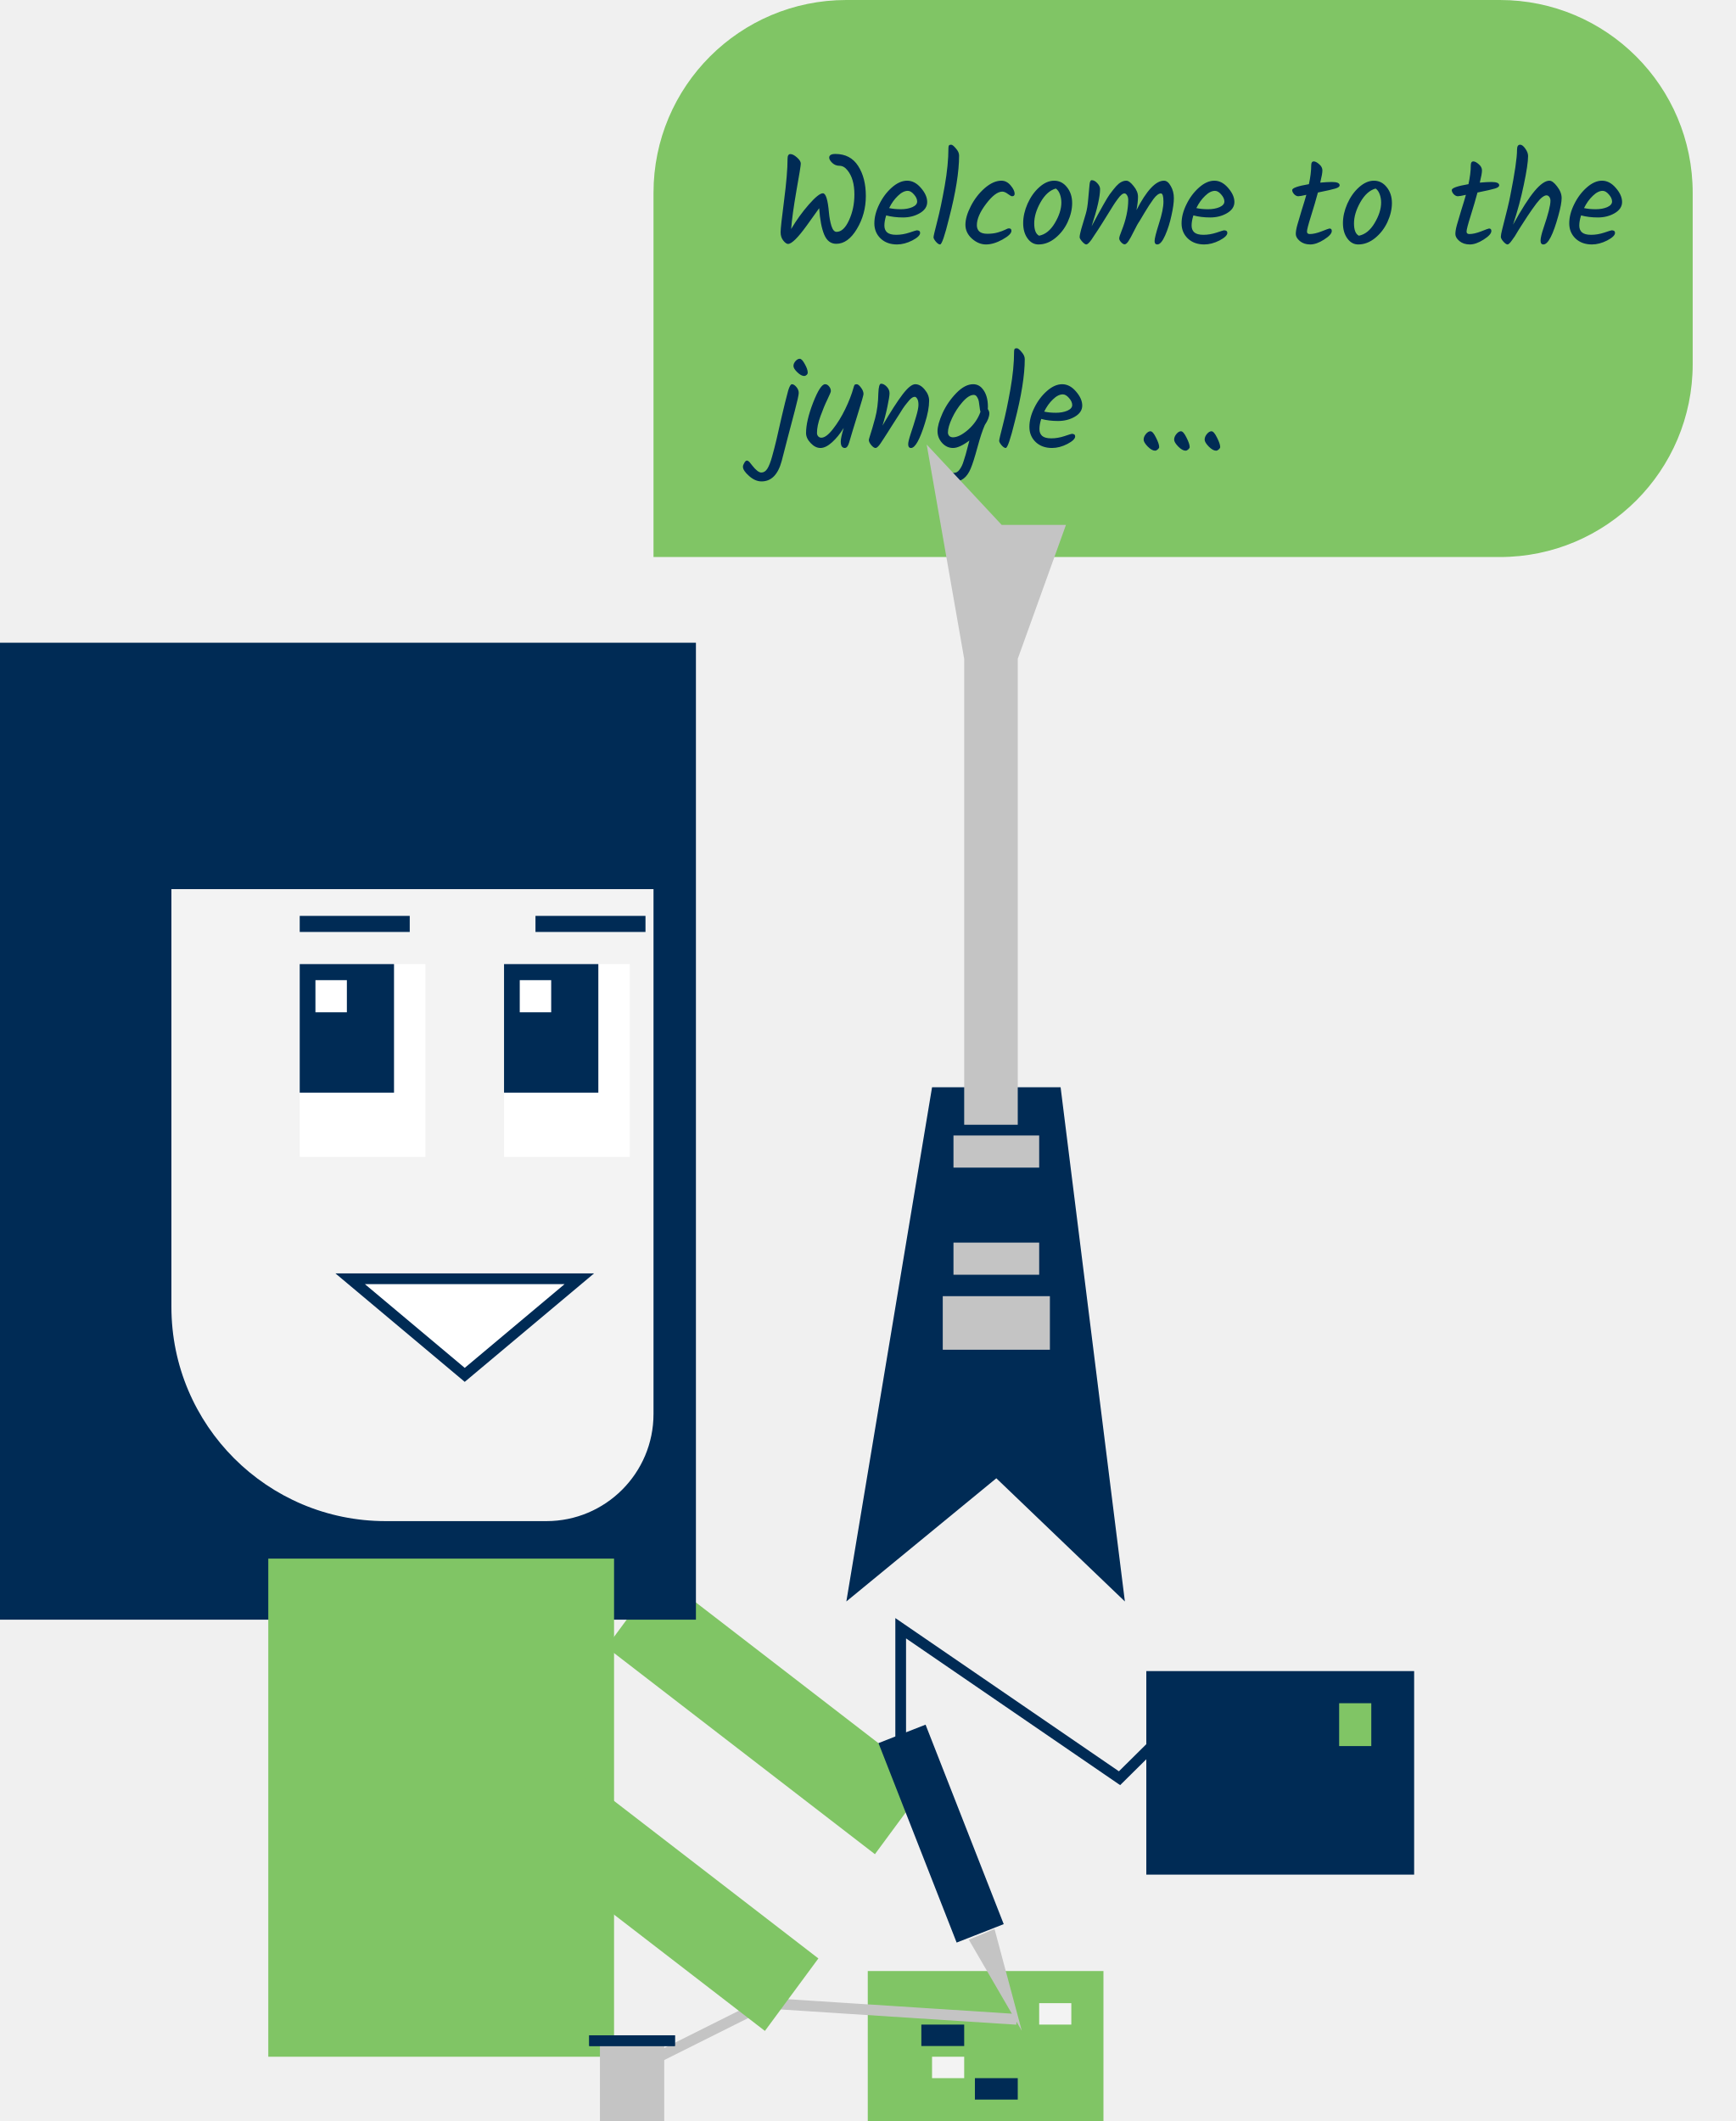
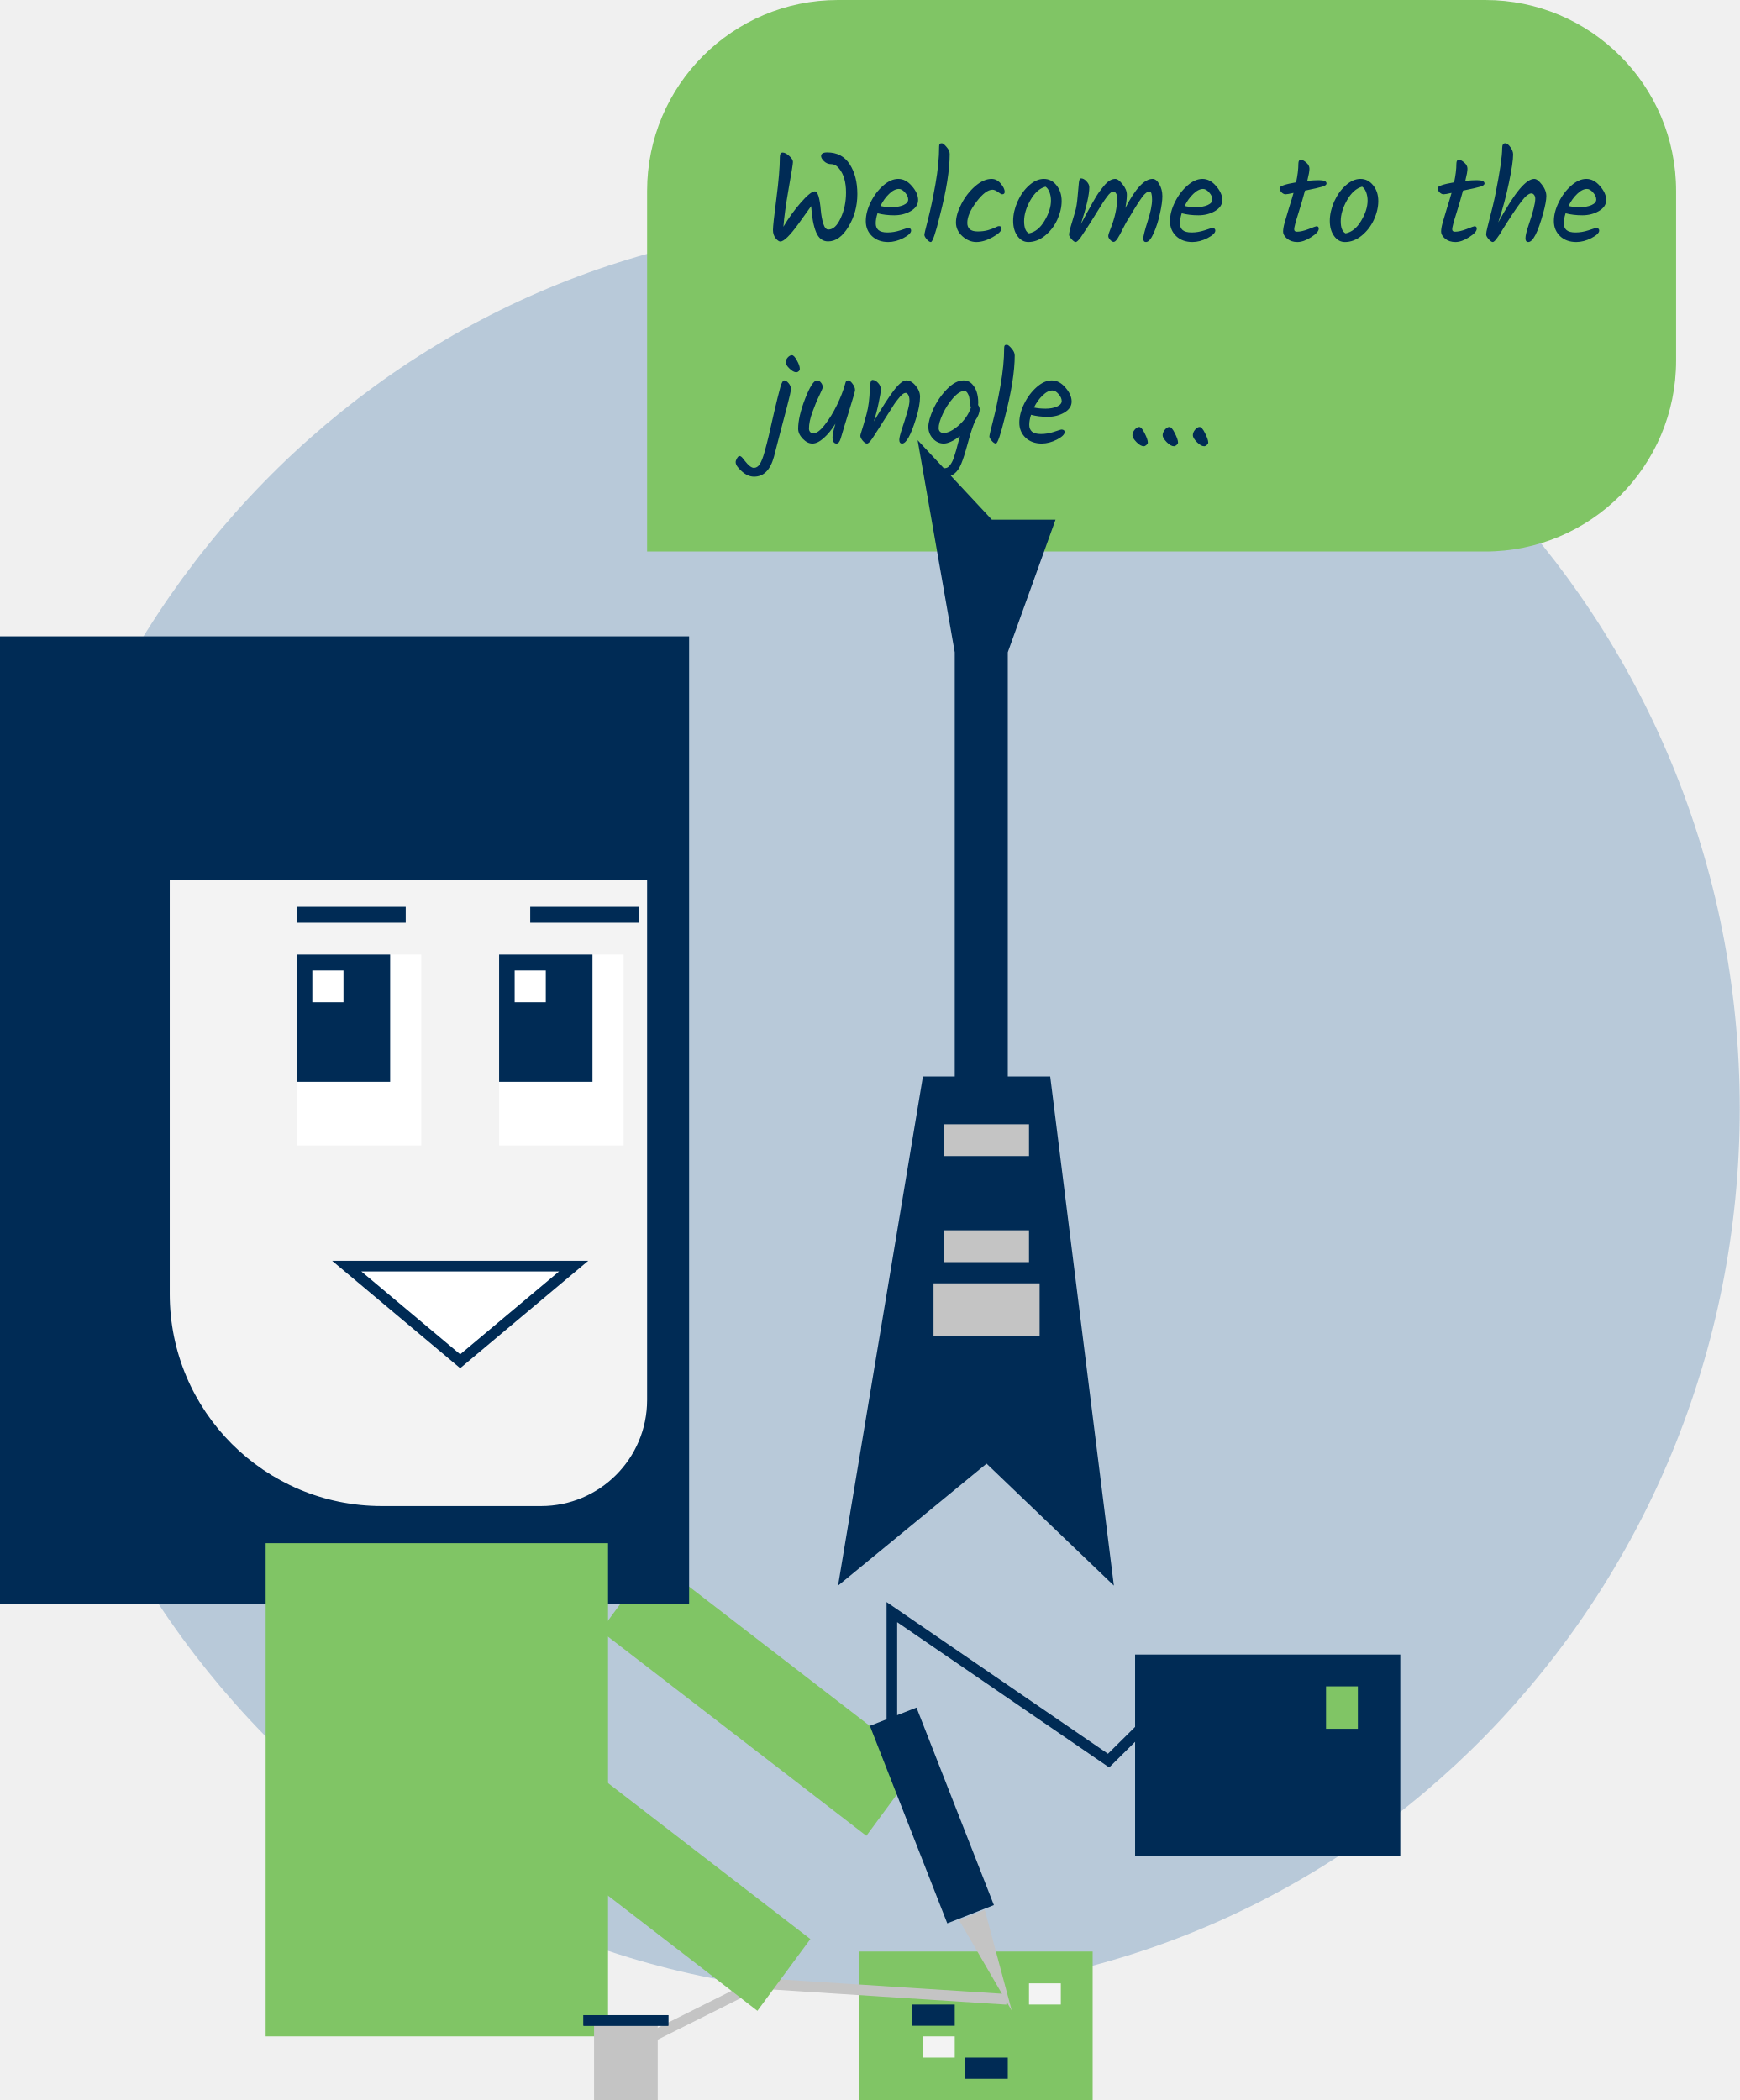
- <svg xmlns="http://www.w3.org/2000/svg" width="162" height="198" viewBox="0 0 162 198" fill="none">
+ <svg xmlns="http://www.w3.org/2000/svg" width="164" height="198" viewBox="0 0 164 198" fill="none">
+   <ellipse cx="82.5" cy="104.5" rx="81.5" ry="83.5" fill="#B8C9D9" />
  <path d="M158 18C158 8.059 149.941 0 140 0H79C69.059 0 61 8.059 61 18V52H140C149.941 52 158 43.941 158 34V18Z" fill="#80C565" />
  <path d="M77.976 14.372C78.912 14.372 79.62 14.744 80.1 15.488C80.58 16.232 80.82 17.168 80.82 18.296C80.82 19.424 80.54 20.452 79.98 21.38C79.428 22.3 78.788 22.76 78.06 22.76C77.548 22.76 77.172 22.472 76.932 21.896C76.692 21.32 76.536 20.5 76.464 19.436C76.128 19.908 75.744 20.444 75.312 21.044C74.48 22.196 73.896 22.772 73.56 22.772C73.432 22.772 73.284 22.668 73.116 22.46C72.948 22.252 72.864 21.992 72.864 21.68C72.864 21.36 72.972 20.372 73.188 18.716C73.404 17.052 73.512 15.756 73.512 14.828C73.512 14.532 73.6 14.384 73.776 14.384C73.952 14.384 74.156 14.488 74.388 14.696C74.628 14.904 74.748 15.096 74.748 15.272C74.748 15.44 74.612 16.284 74.34 17.804C74.076 19.324 73.912 20.516 73.848 21.38C74.336 20.556 74.884 19.796 75.492 19.1C76.108 18.396 76.548 18.044 76.812 18.044C77.084 18.044 77.272 18.644 77.376 19.844C77.416 20.292 77.492 20.704 77.604 21.08C77.724 21.456 77.884 21.644 78.084 21.644C78.532 21.644 78.92 21.284 79.248 20.564C79.584 19.836 79.752 19.032 79.752 18.152C79.752 17.176 79.536 16.424 79.104 15.896C78.88 15.616 78.632 15.476 78.36 15.476C78.096 15.476 77.868 15.384 77.676 15.2C77.492 15.016 77.4 14.856 77.4 14.72C77.4 14.488 77.592 14.372 77.976 14.372ZM86.547 18.86C86.547 19.284 86.315 19.632 85.851 19.904C85.395 20.168 84.875 20.3 84.291 20.3C83.715 20.3 83.191 20.236 82.719 20.108C82.607 20.46 82.551 20.776 82.551 21.056C82.551 21.328 82.635 21.54 82.803 21.692C82.979 21.844 83.263 21.92 83.655 21.92C84.055 21.92 84.463 21.852 84.879 21.716C85.303 21.572 85.535 21.5 85.575 21.5C85.783 21.5 85.887 21.58 85.887 21.74C85.887 21.956 85.643 22.192 85.155 22.448C84.667 22.696 84.191 22.82 83.727 22.82C83.103 22.82 82.595 22.636 82.203 22.268C81.811 21.892 81.615 21.42 81.615 20.852C81.615 20.284 81.767 19.692 82.071 19.076C82.375 18.452 82.767 17.928 83.247 17.504C83.727 17.08 84.203 16.868 84.675 16.868C85.147 16.868 85.575 17.092 85.959 17.54C86.351 17.988 86.547 18.428 86.547 18.86ZM84.735 17.816C84.439 17.816 84.131 17.972 83.811 18.284C83.491 18.588 83.219 18.968 82.995 19.424C83.315 19.496 83.679 19.532 84.087 19.532C84.495 19.532 84.851 19.468 85.155 19.34C85.459 19.204 85.611 19.028 85.611 18.812C85.611 18.596 85.511 18.376 85.311 18.152C85.119 17.928 84.927 17.816 84.735 17.816ZM89.525 14.516C89.525 16.02 89.213 17.972 88.589 20.372C88.189 22.004 87.909 22.82 87.749 22.82C87.637 22.82 87.505 22.732 87.353 22.556C87.209 22.38 87.137 22.244 87.137 22.148C87.137 22.052 87.253 21.556 87.485 20.66C87.717 19.764 87.949 18.664 88.181 17.36C88.413 16.048 88.529 14.868 88.529 13.82C88.529 13.708 88.545 13.628 88.577 13.58C88.609 13.532 88.677 13.508 88.781 13.508C88.885 13.508 89.033 13.624 89.225 13.856C89.425 14.08 89.525 14.3 89.525 14.516ZM92.034 22.82C91.57 22.82 91.135 22.64 90.727 22.28C90.319 21.912 90.115 21.48 90.115 20.984C90.115 20.48 90.282 19.9 90.618 19.244C90.954 18.588 91.386 18.028 91.915 17.564C92.451 17.1 92.971 16.868 93.475 16.868C93.802 16.868 94.091 17.016 94.338 17.312C94.587 17.608 94.71 17.868 94.71 18.092C94.71 18.156 94.691 18.212 94.65 18.26C94.611 18.3 94.55 18.32 94.471 18.32C94.398 18.32 94.266 18.248 94.075 18.104C93.882 17.96 93.71 17.888 93.558 17.888C93.126 17.888 92.623 18.268 92.046 19.028C91.471 19.788 91.183 20.452 91.183 21.02C91.183 21.268 91.258 21.464 91.41 21.608C91.57 21.752 91.823 21.824 92.166 21.824C92.519 21.824 92.838 21.784 93.126 21.704C93.422 21.616 93.65 21.532 93.811 21.452C93.971 21.364 94.094 21.32 94.183 21.32C94.335 21.32 94.41 21.396 94.41 21.548C94.41 21.78 94.13 22.052 93.57 22.364C93.019 22.668 92.507 22.82 92.034 22.82ZM99.07 18.908C99.07 18.636 99.026 18.38 98.938 18.14C98.85 17.892 98.722 17.712 98.554 17.6C98.002 17.752 97.526 18.18 97.126 18.884C96.734 19.58 96.538 20.236 96.538 20.852C96.538 21.468 96.69 21.852 96.994 22.004C97.57 21.892 98.058 21.5 98.458 20.828C98.866 20.148 99.07 19.508 99.07 18.908ZM95.914 19.016C96.194 18.392 96.558 17.88 97.006 17.48C97.462 17.072 97.926 16.868 98.398 16.868C98.878 16.868 99.278 17.072 99.598 17.48C99.918 17.88 100.078 18.372 100.078 18.956C100.078 19.532 99.938 20.124 99.658 20.732C99.378 21.332 98.99 21.832 98.494 22.232C98.006 22.624 97.486 22.82 96.934 22.82C96.526 22.82 96.186 22.632 95.914 22.256C95.642 21.88 95.506 21.404 95.506 20.828C95.506 20.244 95.642 19.64 95.914 19.016ZM108.648 16.868C108.888 16.868 109.1 17.036 109.284 17.372C109.476 17.7 109.572 18.076 109.572 18.5C109.572 18.916 109.496 19.46 109.344 20.132C109.2 20.804 109.004 21.42 108.756 21.98C108.508 22.54 108.264 22.82 108.024 22.82C107.856 22.82 107.772 22.712 107.772 22.496C107.772 22.272 107.908 21.732 108.18 20.876C108.46 20.012 108.6 19.328 108.6 18.824C108.6 18.312 108.52 18.056 108.36 18.056C108.16 18.056 107.928 18.232 107.664 18.584C107.408 18.936 107.132 19.36 106.836 19.856C106.54 20.352 106.38 20.62 106.356 20.66C106.332 20.692 106.3 20.74 106.26 20.804C106.228 20.868 106.188 20.936 106.14 21.008C106.1 21.08 105.988 21.296 105.804 21.656C105.628 22.016 105.472 22.3 105.336 22.508C105.2 22.708 105.08 22.808 104.976 22.808C104.88 22.808 104.772 22.744 104.652 22.616C104.532 22.488 104.472 22.368 104.472 22.256C104.472 22.144 104.544 21.912 104.688 21.56C105.104 20.52 105.312 19.552 105.312 18.656C105.312 18.488 105.276 18.348 105.204 18.236C105.132 18.116 105.052 18.056 104.964 18.056C104.876 18.056 104.784 18.096 104.688 18.176C104.592 18.248 104.472 18.384 104.328 18.584C104.184 18.776 104.056 18.96 103.944 19.136C103.832 19.312 103.66 19.588 103.428 19.964C103.204 20.332 103.032 20.608 102.912 20.792C102.8 20.968 102.668 21.176 102.516 21.416C102.364 21.648 102.244 21.828 102.156 21.956C102.076 22.084 101.984 22.224 101.88 22.376C101.664 22.672 101.504 22.82 101.4 22.82C101.304 22.82 101.176 22.732 101.016 22.556C100.856 22.372 100.776 22.236 100.776 22.148C100.776 22.052 100.792 21.936 100.824 21.8C100.856 21.664 100.888 21.532 100.92 21.404C100.96 21.276 101.016 21.088 101.088 20.84C101.168 20.584 101.256 20.288 101.352 19.952C101.456 19.608 101.532 19.14 101.58 18.548C101.636 17.948 101.676 17.512 101.7 17.24C101.724 16.96 101.792 16.82 101.904 16.82C102.08 16.82 102.252 16.912 102.42 17.096C102.596 17.28 102.684 17.464 102.684 17.648C102.684 18.352 102.42 19.512 101.892 21.128C102.788 19.448 103.352 18.452 103.584 18.14C103.816 17.828 104.016 17.576 104.184 17.384C104.496 17.04 104.812 16.868 105.132 16.868C105.324 16.868 105.552 17.036 105.816 17.372C106.088 17.7 106.224 18.032 106.224 18.368C106.224 18.704 106.176 19.12 106.08 19.616C107.024 17.784 107.88 16.868 108.648 16.868ZM115.223 18.86C115.223 19.284 114.991 19.632 114.527 19.904C114.071 20.168 113.551 20.3 112.967 20.3C112.391 20.3 111.867 20.236 111.395 20.108C111.283 20.46 111.227 20.776 111.227 21.056C111.227 21.328 111.311 21.54 111.479 21.692C111.655 21.844 111.939 21.92 112.331 21.92C112.731 21.92 113.139 21.852 113.555 21.716C113.979 21.572 114.211 21.5 114.251 21.5C114.459 21.5 114.563 21.58 114.563 21.74C114.563 21.956 114.319 22.192 113.831 22.448C113.343 22.696 112.867 22.82 112.403 22.82C111.779 22.82 111.271 22.636 110.879 22.268C110.487 21.892 110.291 21.42 110.291 20.852C110.291 20.284 110.443 19.692 110.747 19.076C111.051 18.452 111.443 17.928 111.923 17.504C112.403 17.08 112.879 16.868 113.351 16.868C113.823 16.868 114.251 17.092 114.635 17.54C115.027 17.988 115.223 18.428 115.223 18.86ZM113.411 17.816C113.115 17.816 112.807 17.972 112.487 18.284C112.167 18.588 111.895 18.968 111.671 19.424C111.991 19.496 112.355 19.532 112.763 19.532C113.171 19.532 113.527 19.468 113.831 19.34C114.135 19.204 114.287 19.028 114.287 18.812C114.287 18.596 114.187 18.376 113.987 18.152C113.795 17.928 113.603 17.816 113.411 17.816ZM121.997 21.62C121.997 21.772 122.085 21.848 122.261 21.848C122.565 21.848 122.933 21.764 123.365 21.596C123.805 21.42 124.049 21.332 124.097 21.332C124.241 21.332 124.313 21.408 124.313 21.56C124.313 21.792 124.073 22.06 123.593 22.364C123.121 22.668 122.689 22.82 122.297 22.82C121.913 22.82 121.593 22.716 121.337 22.508C121.081 22.292 120.953 22.072 120.953 21.848C120.953 21.624 121.001 21.34 121.097 20.996C121.193 20.644 121.329 20.184 121.505 19.616C121.689 19.04 121.833 18.564 121.937 18.188C121.561 18.276 121.309 18.32 121.181 18.32C121.053 18.32 120.925 18.256 120.797 18.128C120.677 17.992 120.617 17.864 120.617 17.744C120.617 17.552 121.137 17.368 122.177 17.192C122.321 16.528 122.393 15.94 122.393 15.428C122.393 15.188 122.473 15.068 122.633 15.068C122.769 15.068 122.937 15.156 123.137 15.332C123.337 15.5 123.437 15.692 123.437 15.908C123.437 16.124 123.369 16.504 123.233 17.048C123.689 17.008 124.053 16.988 124.325 16.988C124.805 16.988 125.045 17.092 125.045 17.3C125.045 17.42 124.913 17.52 124.649 17.6C124.393 17.68 123.849 17.804 123.017 17.972C122.849 18.604 122.637 19.328 122.381 20.144C122.125 20.952 121.997 21.444 121.997 21.62ZM128.918 18.908C128.918 18.636 128.874 18.38 128.786 18.14C128.698 17.892 128.57 17.712 128.402 17.6C127.85 17.752 127.374 18.18 126.974 18.884C126.582 19.58 126.386 20.236 126.386 20.852C126.386 21.468 126.538 21.852 126.842 22.004C127.418 21.892 127.906 21.5 128.306 20.828C128.714 20.148 128.918 19.508 128.918 18.908ZM125.762 19.016C126.042 18.392 126.406 17.88 126.854 17.48C127.31 17.072 127.774 16.868 128.246 16.868C128.726 16.868 129.126 17.072 129.446 17.48C129.766 17.88 129.926 18.372 129.926 18.956C129.926 19.532 129.786 20.124 129.506 20.732C129.226 21.332 128.838 21.832 128.342 22.232C127.854 22.624 127.334 22.82 126.782 22.82C126.374 22.82 126.034 22.632 125.762 22.256C125.49 21.88 125.354 21.404 125.354 20.828C125.354 20.244 125.49 19.64 125.762 19.016ZM136.892 21.62C136.892 21.772 136.98 21.848 137.156 21.848C137.46 21.848 137.828 21.764 138.26 21.596C138.7 21.42 138.944 21.332 138.992 21.332C139.136 21.332 139.208 21.408 139.208 21.56C139.208 21.792 138.968 22.06 138.488 22.364C138.016 22.668 137.584 22.82 137.192 22.82C136.808 22.82 136.488 22.716 136.232 22.508C135.976 22.292 135.848 22.072 135.848 21.848C135.848 21.624 135.896 21.34 135.992 20.996C136.088 20.644 136.224 20.184 136.4 19.616C136.584 19.04 136.728 18.564 136.832 18.188C136.456 18.276 136.204 18.32 136.076 18.32C135.948 18.32 135.82 18.256 135.692 18.128C135.572 17.992 135.512 17.864 135.512 17.744C135.512 17.552 136.032 17.368 137.072 17.192C137.216 16.528 137.288 15.94 137.288 15.428C137.288 15.188 137.368 15.068 137.528 15.068C137.664 15.068 137.832 15.156 138.032 15.332C138.232 15.5 138.332 15.692 138.332 15.908C138.332 16.124 138.264 16.504 138.128 17.048C138.584 17.008 138.948 16.988 139.22 16.988C139.7 16.988 139.94 17.092 139.94 17.3C139.94 17.42 139.808 17.52 139.544 17.6C139.288 17.68 138.744 17.804 137.912 17.972C137.744 18.604 137.532 19.328 137.276 20.144C137.02 20.952 136.892 21.444 136.892 21.62ZM141.604 13.976C141.604 13.664 141.7 13.508 141.892 13.508C142.044 13.508 142.204 13.628 142.372 13.868C142.548 14.108 142.636 14.34 142.636 14.564C142.636 15.084 142.504 15.972 142.24 17.228C141.984 18.476 141.648 19.724 141.232 20.972C142.032 19.524 142.7 18.48 143.236 17.84C143.78 17.192 144.244 16.868 144.628 16.868C144.836 16.868 145.076 17.048 145.348 17.408C145.628 17.768 145.768 18.128 145.768 18.488C145.768 18.848 145.668 19.388 145.468 20.108C144.972 21.916 144.504 22.82 144.064 22.82C143.888 22.82 143.8 22.7 143.8 22.46C143.8 22.22 143.896 21.816 144.088 21.248C144.512 20.008 144.724 19.172 144.724 18.74C144.724 18.596 144.688 18.476 144.616 18.38C144.544 18.284 144.456 18.236 144.352 18.236C144.248 18.236 144.12 18.292 143.968 18.404C143.816 18.516 143.632 18.712 143.416 18.992C143.144 19.352 142.86 19.756 142.564 20.204C142.276 20.652 142.1 20.924 142.036 21.02C141.98 21.108 141.876 21.272 141.724 21.512C141.58 21.752 141.472 21.932 141.4 22.052C141.328 22.164 141.24 22.288 141.136 22.424C140.952 22.688 140.812 22.82 140.716 22.82C140.62 22.82 140.492 22.732 140.332 22.556C140.172 22.372 140.092 22.22 140.092 22.1C140.092 21.972 140.136 21.736 140.224 21.392C140.624 19.856 140.876 18.804 140.98 18.236C141.396 16.156 141.604 14.736 141.604 13.976ZM151.41 18.86C151.41 19.284 151.178 19.632 150.714 19.904C150.258 20.168 149.738 20.3 149.154 20.3C148.578 20.3 148.054 20.236 147.582 20.108C147.47 20.46 147.414 20.776 147.414 21.056C147.414 21.328 147.498 21.54 147.666 21.692C147.842 21.844 148.126 21.92 148.518 21.92C148.918 21.92 149.326 21.852 149.742 21.716C150.166 21.572 150.398 21.5 150.438 21.5C150.646 21.5 150.75 21.58 150.75 21.74C150.75 21.956 150.506 22.192 150.018 22.448C149.53 22.696 149.054 22.82 148.59 22.82C147.966 22.82 147.458 22.636 147.066 22.268C146.674 21.892 146.478 21.42 146.478 20.852C146.478 20.284 146.63 19.692 146.934 19.076C147.238 18.452 147.63 17.928 148.11 17.504C148.59 17.08 149.066 16.868 149.538 16.868C150.01 16.868 150.438 17.092 150.822 17.54C151.214 17.988 151.41 18.428 151.41 18.86ZM149.598 17.816C149.302 17.816 148.994 17.972 148.674 18.284C148.354 18.588 148.082 18.968 147.858 19.424C148.178 19.496 148.542 19.532 148.95 19.532C149.358 19.532 149.714 19.468 150.018 19.34C150.322 19.204 150.474 19.028 150.474 18.812C150.474 18.596 150.374 18.376 150.174 18.152C149.982 17.928 149.79 17.816 149.598 17.816ZM70.212 43.452C70.556 43.892 70.84 44.112 71.064 44.112C71.288 44.112 71.476 43.992 71.628 43.752C71.78 43.512 71.928 43.132 72.072 42.612C72.216 42.1 72.352 41.572 72.48 41.028C72.608 40.484 72.772 39.764 72.972 38.868C73.18 37.972 73.38 37.168 73.572 36.456C73.692 36.064 73.808 35.868 73.92 35.868C74.056 35.868 74.196 35.956 74.34 36.132C74.484 36.3 74.556 36.484 74.556 36.684C74.556 36.868 74.432 37.428 74.184 38.364C73.936 39.292 73.716 40.128 73.524 40.872C73.332 41.616 73.144 42.344 72.96 43.056C72.616 44.312 71.992 44.94 71.088 44.94C70.688 44.94 70.3 44.772 69.924 44.436C69.54 44.1 69.348 43.812 69.348 43.572C69.348 43.468 69.392 43.344 69.48 43.2C69.56 43.064 69.636 42.996 69.708 42.996C69.796 42.996 69.888 43.052 69.984 43.164C70.08 43.284 70.156 43.38 70.212 43.452ZM74.064 34.164C74.064 34.004 74.128 33.852 74.256 33.708C74.384 33.564 74.516 33.492 74.652 33.492C74.788 33.492 74.944 33.656 75.12 33.984C75.304 34.304 75.396 34.572 75.396 34.788C75.396 34.868 75.36 34.94 75.288 35.004C75.216 35.068 75.144 35.1 75.072 35.1C74.88 35.1 74.664 34.984 74.424 34.752C74.184 34.52 74.064 34.324 74.064 34.164ZM79.667 36.204C79.699 36.076 79.731 35.988 79.763 35.94C79.795 35.892 79.863 35.868 79.967 35.868C80.079 35.868 80.211 35.972 80.363 36.18C80.523 36.388 80.603 36.588 80.603 36.78C80.603 36.884 80.427 37.5 80.075 38.628C79.723 39.756 79.451 40.652 79.259 41.316C79.163 41.652 79.027 41.82 78.851 41.82C78.747 41.82 78.659 41.776 78.587 41.688C78.515 41.6 78.479 41.44 78.479 41.208C78.479 40.976 78.571 40.556 78.755 39.948C78.419 40.492 78.055 40.94 77.663 41.292C77.271 41.644 76.911 41.82 76.583 41.82C76.263 41.82 75.959 41.668 75.671 41.364C75.383 41.06 75.239 40.748 75.239 40.428C75.239 39.668 75.459 38.72 75.899 37.584C76.347 36.44 76.719 35.868 77.015 35.868C77.159 35.868 77.283 35.936 77.387 36.072C77.499 36.2 77.555 36.348 77.555 36.516C77.555 36.588 77.447 36.848 77.231 37.296C77.015 37.736 76.799 38.256 76.583 38.856C76.367 39.448 76.259 39.968 76.259 40.416C76.259 40.544 76.299 40.652 76.379 40.74C76.459 40.82 76.555 40.86 76.667 40.86C76.971 40.86 77.331 40.592 77.747 40.056C78.171 39.52 78.555 38.896 78.899 38.184C79.243 37.472 79.499 36.812 79.667 36.204ZM82.372 39.732C83.14 38.428 83.764 37.46 84.244 36.828C84.732 36.188 85.128 35.868 85.432 35.868C85.744 35.868 86.036 36.032 86.308 36.36C86.588 36.688 86.728 37.036 86.728 37.404C86.728 37.98 86.596 38.684 86.332 39.516C85.852 41.052 85.42 41.82 85.036 41.82C84.86 41.82 84.772 41.7 84.772 41.46C84.772 41.292 84.856 40.952 85.024 40.44C85.2 39.92 85.36 39.412 85.504 38.916C85.656 38.412 85.732 38.036 85.732 37.788C85.732 37.532 85.692 37.344 85.612 37.224C85.54 37.104 85.464 37.044 85.384 37.044C85.312 37.044 85.236 37.068 85.156 37.116C85.076 37.164 84.984 37.244 84.88 37.356C84.784 37.468 84.692 37.58 84.604 37.692C84.516 37.796 84.404 37.948 84.268 38.148C84.14 38.348 84.032 38.52 83.944 38.664C83.856 38.8 83.728 39 83.56 39.264C83.392 39.528 83.264 39.728 83.176 39.864C83.088 40 82.972 40.184 82.828 40.416C82.684 40.648 82.568 40.828 82.48 40.956C82.4 41.084 82.308 41.224 82.204 41.376C82.004 41.672 81.844 41.82 81.724 41.82C81.612 41.82 81.48 41.732 81.328 41.556C81.176 41.372 81.1 41.212 81.1 41.076C81.1 41.036 81.128 40.928 81.184 40.752C81.336 40.288 81.504 39.716 81.688 39.036C81.872 38.348 81.972 37.568 81.988 36.696C82.012 36.112 82.096 35.82 82.24 35.82C82.416 35.82 82.592 35.912 82.768 36.096C82.944 36.28 83.032 36.484 83.032 36.708C83.032 36.924 82.964 37.348 82.828 37.98C82.7 38.604 82.548 39.188 82.372 39.732ZM92.347 38.58C92.347 38.9 92.207 39.264 91.927 39.672C91.711 40.16 91.479 40.864 91.231 41.784C90.983 42.696 90.775 43.348 90.607 43.74C90.271 44.556 89.755 44.964 89.059 44.964C88.491 44.964 88.011 44.808 87.619 44.496C87.235 44.192 87.043 43.888 87.043 43.584C87.043 43.456 87.083 43.328 87.163 43.2C87.235 43.072 87.311 43.008 87.391 43.008C87.479 43.008 87.575 43.068 87.679 43.188C87.783 43.308 87.879 43.436 87.967 43.572C88.063 43.716 88.203 43.848 88.387 43.968C88.579 44.088 88.763 44.148 88.939 44.148C89.115 44.148 89.247 44.12 89.335 44.064C89.423 44.016 89.507 43.932 89.587 43.812C89.667 43.7 89.735 43.584 89.791 43.464C89.847 43.352 89.907 43.188 89.971 42.972C90.043 42.764 90.099 42.584 90.139 42.432C90.179 42.28 90.235 42.068 90.307 41.796C90.379 41.516 90.439 41.292 90.487 41.124C89.863 41.588 89.355 41.82 88.963 41.82C88.571 41.82 88.231 41.664 87.943 41.352C87.655 41.032 87.511 40.664 87.511 40.248C87.511 39.824 87.667 39.264 87.979 38.568C88.299 37.872 88.727 37.248 89.263 36.696C89.799 36.144 90.323 35.868 90.835 35.868C91.163 35.868 91.439 35.992 91.663 36.24C92.031 36.648 92.215 37.228 92.215 37.98C92.215 38.076 92.211 38.144 92.203 38.184C92.299 38.32 92.347 38.452 92.347 38.58ZM88.483 40.368C88.483 40.504 88.527 40.616 88.615 40.704C88.703 40.784 88.815 40.824 88.951 40.824C89.351 40.824 89.823 40.588 90.367 40.116C90.911 39.636 91.295 39.08 91.519 38.448C91.487 38.344 91.459 38.184 91.435 37.968C91.411 37.752 91.387 37.58 91.363 37.452C91.339 37.324 91.287 37.196 91.207 37.068C91.127 36.932 91.023 36.864 90.895 36.864C90.583 36.864 90.231 37.088 89.839 37.536C89.447 37.984 89.123 38.484 88.867 39.036C88.611 39.588 88.483 40.032 88.483 40.368ZM95.654 33.516C95.654 35.02 95.342 36.972 94.718 39.372C94.318 41.004 94.038 41.82 93.878 41.82C93.766 41.82 93.634 41.732 93.482 41.556C93.338 41.38 93.266 41.244 93.266 41.148C93.266 41.052 93.382 40.556 93.614 39.66C93.846 38.764 94.078 37.664 94.31 36.36C94.542 35.048 94.658 33.868 94.658 32.82C94.658 32.708 94.674 32.628 94.706 32.58C94.738 32.532 94.806 32.508 94.91 32.508C95.014 32.508 95.162 32.624 95.354 32.856C95.554 33.08 95.654 33.3 95.654 33.516ZM101.019 37.86C101.019 38.284 100.787 38.632 100.323 38.904C99.867 39.168 99.347 39.3 98.763 39.3C98.187 39.3 97.663 39.236 97.191 39.108C97.079 39.46 97.023 39.776 97.023 40.056C97.023 40.328 97.107 40.54 97.275 40.692C97.451 40.844 97.735 40.92 98.127 40.92C98.527 40.92 98.935 40.852 99.351 40.716C99.775 40.572 100.007 40.5 100.047 40.5C100.255 40.5 100.359 40.58 100.359 40.74C100.359 40.956 100.115 41.192 99.627 41.448C99.139 41.696 98.663 41.82 98.199 41.82C97.575 41.82 97.067 41.636 96.675 41.268C96.283 40.892 96.087 40.42 96.087 39.852C96.087 39.284 96.239 38.692 96.543 38.076C96.847 37.452 97.239 36.928 97.719 36.504C98.199 36.08 98.675 35.868 99.147 35.868C99.619 35.868 100.047 36.092 100.431 36.54C100.823 36.988 101.019 37.428 101.019 37.86ZM99.207 36.816C98.911 36.816 98.603 36.972 98.283 37.284C97.963 37.588 97.691 37.968 97.467 38.424C97.787 38.496 98.151 38.532 98.559 38.532C98.967 38.532 99.323 38.468 99.627 38.34C99.931 38.204 100.083 38.028 100.083 37.812C100.083 37.596 99.983 37.376 99.783 37.152C99.591 36.928 99.399 36.816 99.207 36.816ZM107.818 42.072C107.618 42.072 107.39 41.944 107.134 41.688C106.878 41.424 106.75 41.208 106.75 41.04C106.75 40.864 106.818 40.692 106.954 40.524C107.098 40.348 107.242 40.26 107.386 40.26C107.538 40.26 107.71 40.456 107.902 40.848C108.102 41.24 108.202 41.536 108.202 41.736C108.202 41.8 108.158 41.872 108.07 41.952C107.982 42.032 107.898 42.072 107.818 42.072ZM110.666 42.072C110.466 42.072 110.238 41.944 109.982 41.688C109.726 41.424 109.598 41.208 109.598 41.04C109.598 40.864 109.666 40.692 109.802 40.524C109.946 40.348 110.09 40.26 110.234 40.26C110.386 40.26 110.558 40.456 110.75 40.848C110.95 41.24 111.05 41.536 111.05 41.736C111.05 41.8 111.006 41.872 110.918 41.952C110.83 42.032 110.746 42.072 110.666 42.072ZM113.513 42.072C113.313 42.072 113.085 41.944 112.829 41.688C112.573 41.424 112.445 41.208 112.445 41.04C112.445 40.864 112.513 40.692 112.649 40.524C112.793 40.348 112.937 40.26 113.081 40.26C113.233 40.26 113.405 40.456 113.597 40.848C113.797 41.24 113.897 41.536 113.897 41.736C113.897 41.8 113.853 41.872 113.765 41.952C113.677 42.032 113.593 42.072 113.513 42.072Z" fill="#002B55" />
  <rect width="31.65" height="8.408" transform="matrix(-0.791942 -0.610597 -0.593552 0.804795 86.6587 166.325)" fill="#80C565" />
  <rect width="64.96" height="91.2" transform="matrix(-1 0 0 1 64.9599 60)" fill="#002B55" />
  <path d="M61 83H16V122C16 133.046 24.954 142 36 142H51C56.523 142 61 137.523 61 132V83Z" fill="#F3F3F3" />
  <rect width="10.269" height="1.5" transform="matrix(-1 0 0 1 60.2517 85.5)" fill="#002B55" />
  <rect width="10.269" height="1.5" transform="matrix(-1 0 0 1 38.2459 85.5)" fill="#002B55" />
  <rect width="11.736" height="18" transform="matrix(-1 0 0 1 58.7846 90)" fill="white" />
  <rect width="8.802" height="12" transform="matrix(-1 0 0 1 55.8505 90)" fill="#002B55" />
  <rect width="2.934" height="3" transform="matrix(-1 0 0 1 51.4493 91.5)" fill="white" />
  <rect width="11.736" height="18" transform="matrix(-1 0 0 1 39.713 90)" fill="white" />
  <rect width="8.802" height="12" transform="matrix(-1 0 0 1 36.7788 90)" fill="#002B55" />
  <rect width="2.934" height="3" transform="matrix(-1 0 0 1 32.3776 91.5)" fill="white" />
  <path d="M54.076 119.375L43.38 128.347L32.685 119.375H54.076Z" fill="white" stroke="#002B55" />
  <rect width="32.275" height="46.5" transform="matrix(-1 0 0 1 57.3176 145.5)" fill="#80C565" />
  <rect width="25" height="19" transform="matrix(-1 0 0 1 132 156)" fill="#002B55" />
  <rect x="82" y="162.722" width="4.72" height="20" transform="rotate(-21.3942 82 162.722)" fill="#002B55" />
  <rect x="81" y="184" width="22" height="14" fill="#80C565" />
  <path d="M95.377 189.579L90.433 181.076L92.832 180.078L95.377 189.579Z" fill="#C4C4C4" />
  <rect x="86" y="189" width="4" height="2" fill="#002B55" />
  <rect x="91" y="194" width="4" height="2" fill="#002B55" />
  <rect x="97" y="187" width="3" height="2" fill="#F3F3F3" />
  <rect x="87" y="192" width="3" height="2" fill="#F3F3F3" />
  <path d="M87 101.5H99L105 149.5L93 138L79 149.5L87 101.5Z" fill="#002B55" />
-   <path d="M86.5 41.5L93.5 49H99.5L95 61.5V105H90V61.5L86.5 41.5Z" fill="#C4C4C4" />
+   <path d="M86.5 41.5L93.5 49H99.5L95 61.5V105H90V61.5L86.5 41.5Z" fill="#002B55" />
  <rect x="89" y="106" width="8" height="3" fill="#C4C4C4" />
  <rect x="89" y="116" width="8" height="3" fill="#C4C4C4" />
  <rect x="88" y="121" width="10" height="5" fill="#C4C4C4" />
  <rect x="125" y="159" width="3" height="4" fill="#80C565" />
  <path d="M111.073 159.495L104.5 166L84.073 152L84.073 163.495" stroke="#002B55" />
  <path d="M59.5 193L71.5 187L94.896 188.511" stroke="#C4C4C4" />
  <rect x="56" y="190" width="6" height="8" fill="#C4C4C4" />
  <rect width="31.65" height="8.408" transform="matrix(-0.791942 -0.610597 -0.593552 0.804795 76.3893 182.825)" fill="#80C565" />
  <rect x="55" y="190" width="8" height="1" fill="#002B55" />
  <rect x="55" y="190" width="8" height="1" fill="#002B55" />
</svg>
